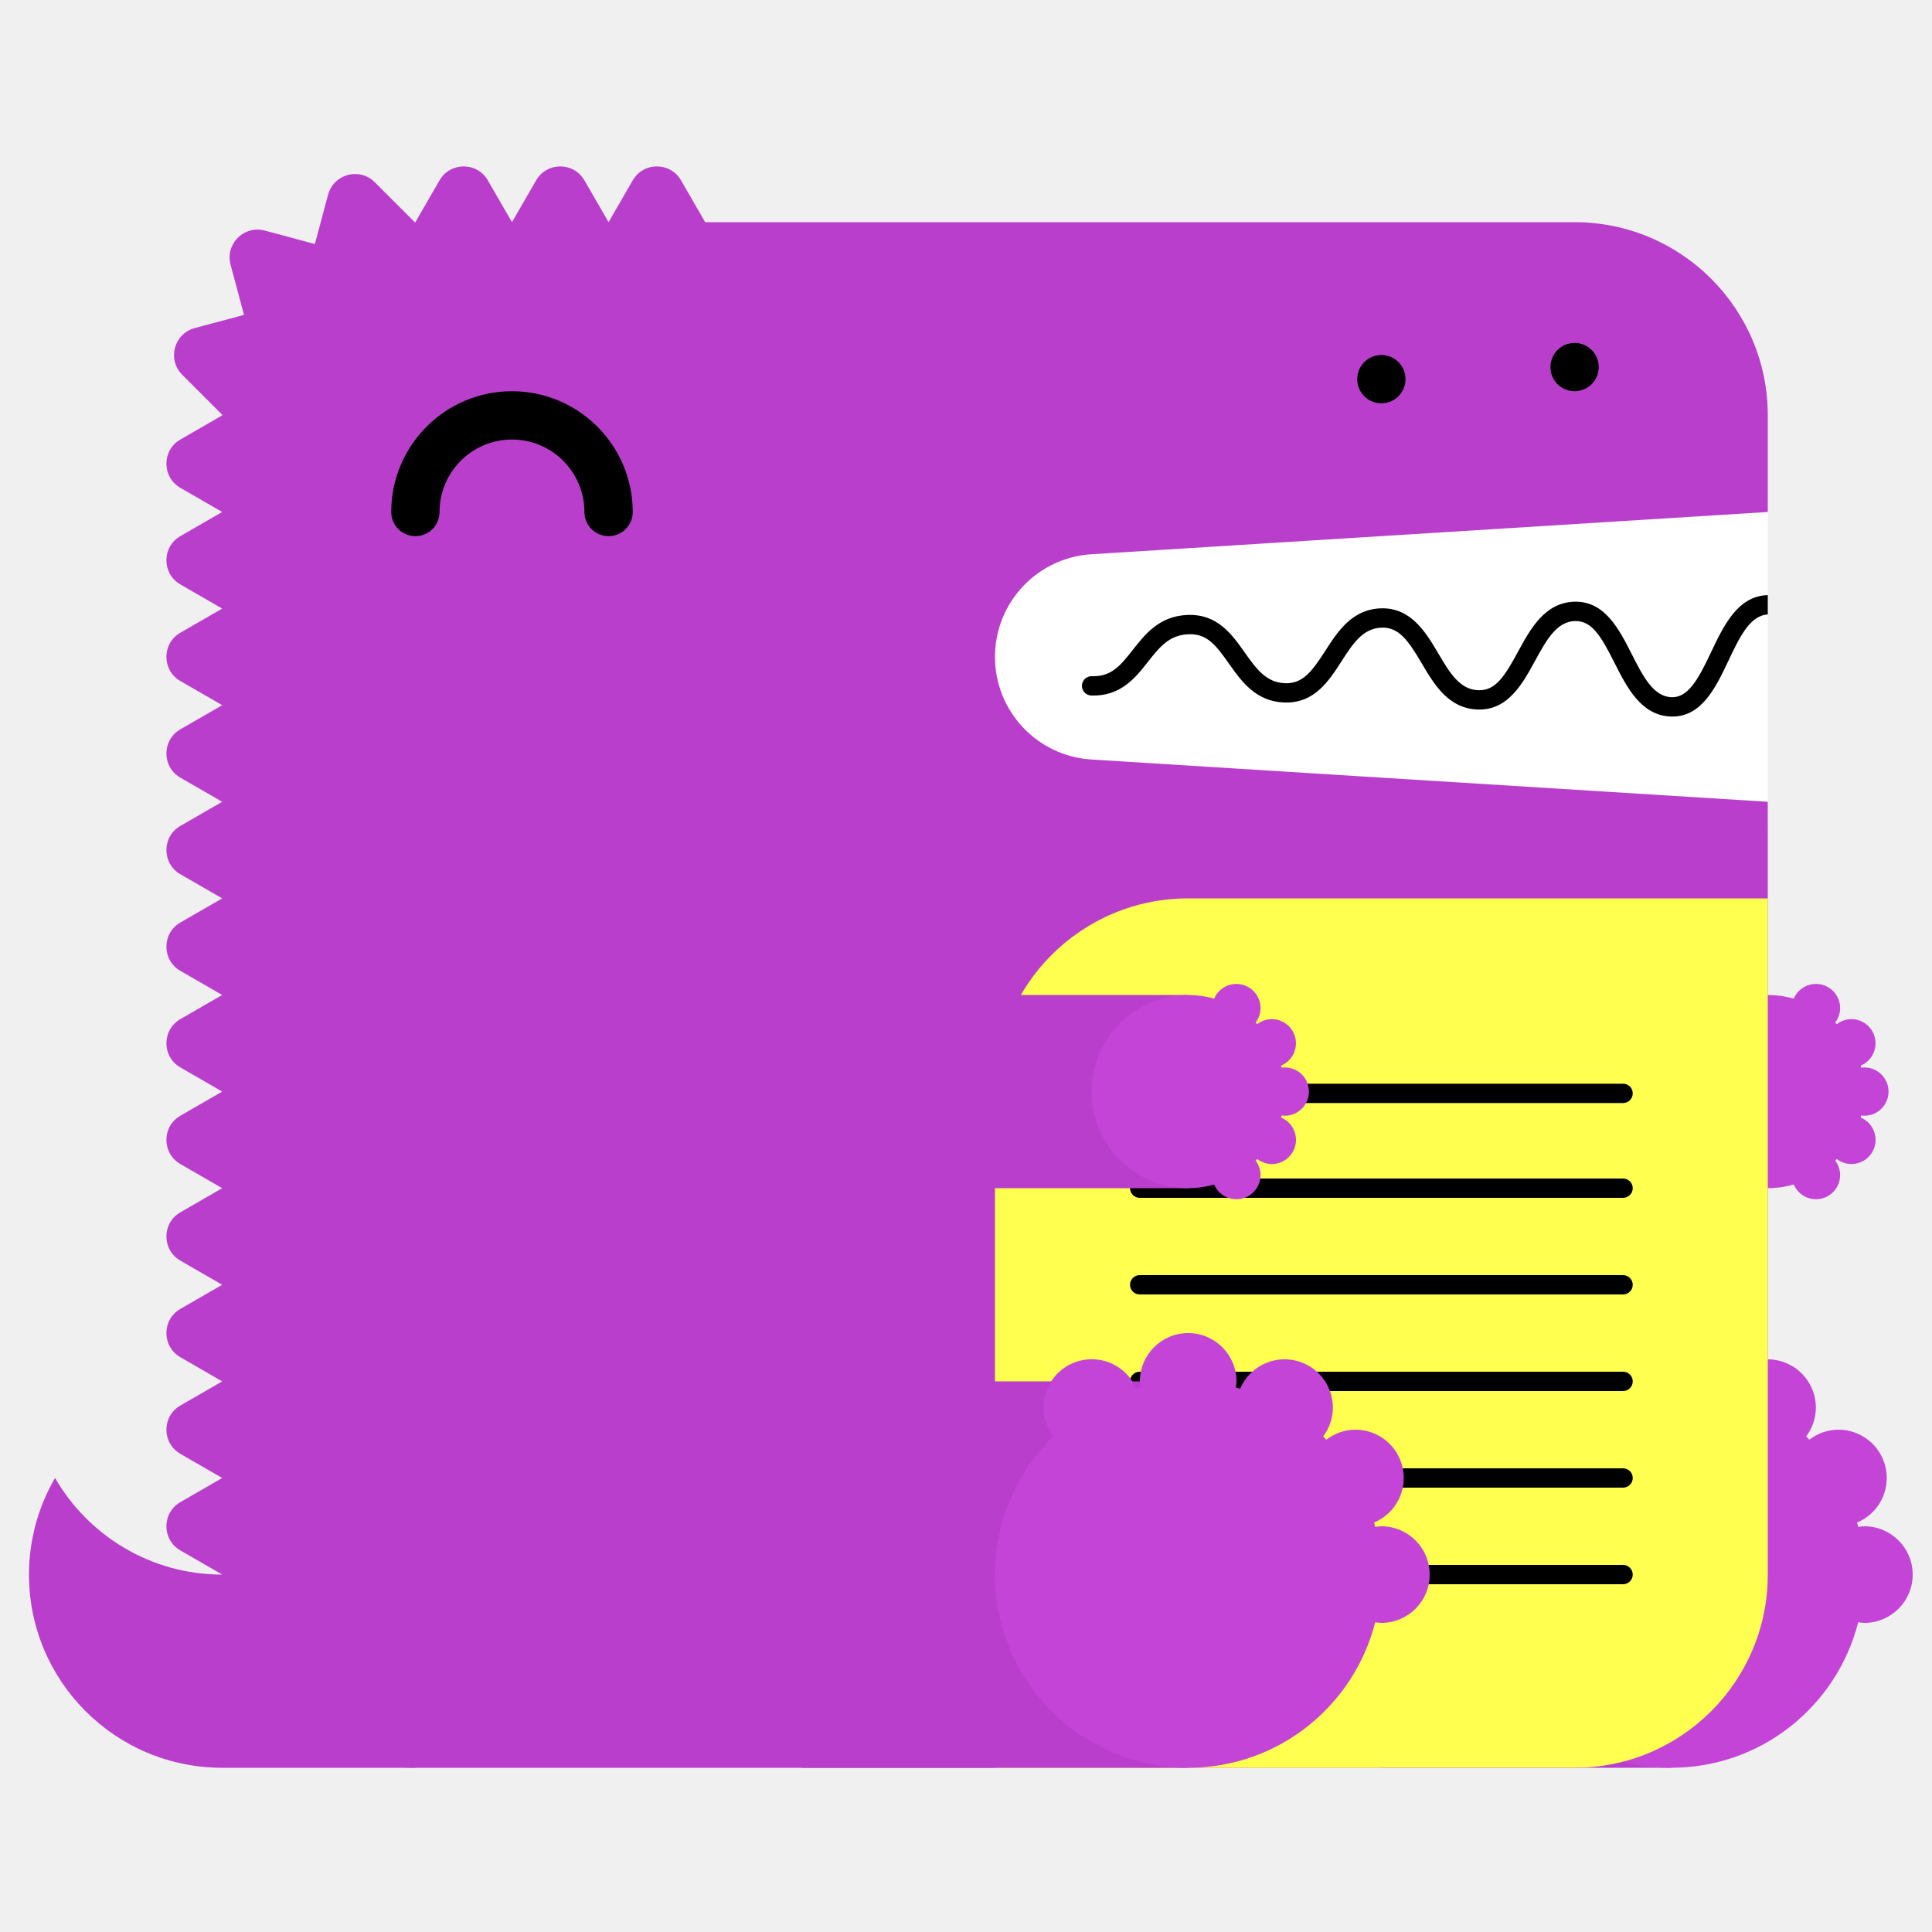
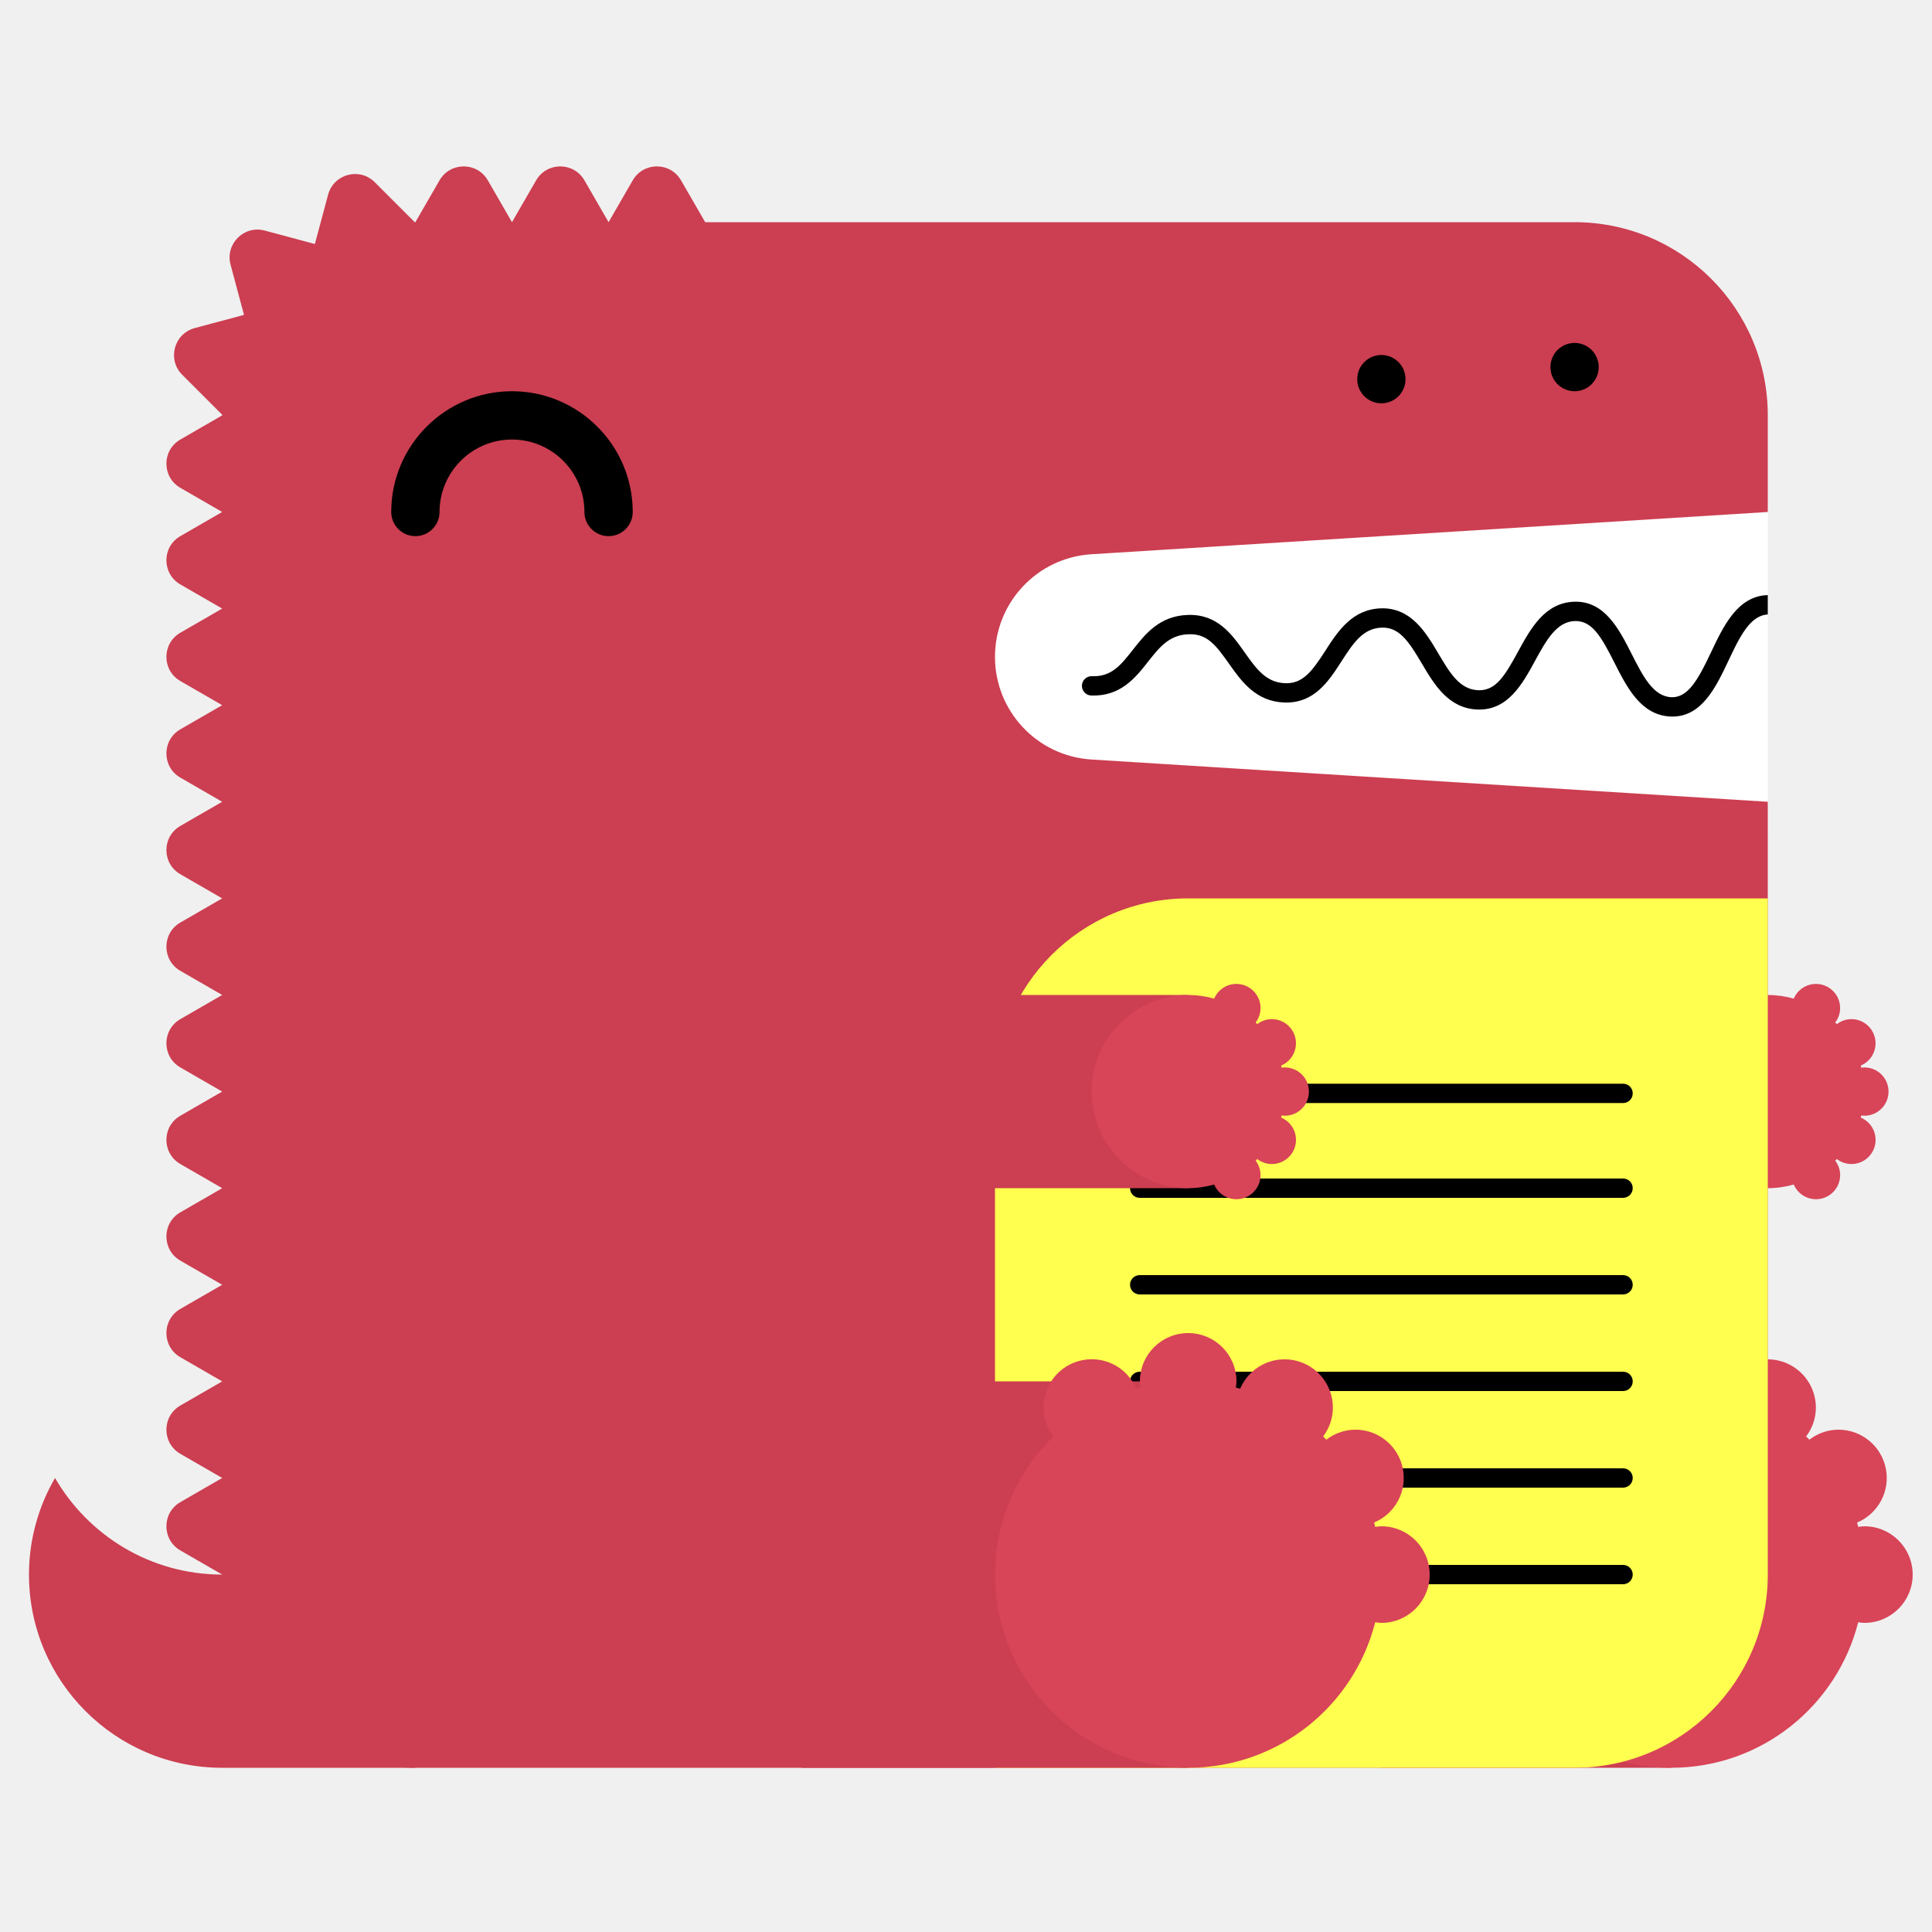
<svg xmlns="http://www.w3.org/2000/svg" width="200" height="200" viewBox="0 0 200 200">
  <g fill="none" fill-rule="evenodd">
    <path fill="#FFF" d="M99 52h84v34H99z" />
-     <path d="M23 163c-7.398 0-13.843-4.027-17.303-10A19.886 19.886 0 0 0 3 163c0 11.046 8.954 20 20 20h20v-20H23z" fill="#b93ecc" />
-     <path d="M112.98 57.376L183 53V43c0-11.046-8.954-20-20-20H73l-2.5-4.33c-1.112-1.925-3.889-1.925-5 0L63 23l-2.5-4.33c-1.111-1.925-3.889-1.925-5 0L53 23l-2.5-4.33c-1.111-1.925-3.889-1.925-5 0L43 23c-.022 0-.042.003-.065.003l-4.142-4.141c-1.57-1.571-4.252-.853-4.828 1.294l-1.369 5.104-5.192-1.392c-2.148-.575-4.111 1.389-3.535 3.536l1.39 5.193-5.102 1.367c-2.148.576-2.867 3.259-1.296 4.83l4.142 4.142c0 .021-.003.042-.003.064l-4.33 2.5c-1.925 1.111-1.925 3.889 0 5L23 53l-4.33 2.5c-1.925 1.111-1.925 3.889 0 5L23 63l-4.33 2.5c-1.925 1.111-1.925 3.889 0 5L23 73l-4.33 2.5c-1.925 1.111-1.925 3.889 0 5L23 83l-4.33 2.5c-1.925 1.111-1.925 3.889 0 5L23 93l-4.33 2.5c-1.925 1.111-1.925 3.889 0 5L23 103l-4.33 2.5c-1.925 1.111-1.925 3.889 0 5L23 113l-4.33 2.5c-1.925 1.111-1.925 3.889 0 5L23 123l-4.33 2.5c-1.925 1.111-1.925 3.889 0 5L23 133l-4.33 2.5c-1.925 1.111-1.925 3.889 0 5L23 143l-4.33 2.5c-1.925 1.111-1.925 3.889 0 5L23 153l-4.33 2.5c-1.925 1.111-1.925 3.889 0 5L23 163c0 11.046 8.954 20 20 20h120c11.046 0 20-8.954 20-20V83l-70.02-4.376A10.645 10.645 0 0 1 103 68c0-5.621 4.37-10.273 9.98-10.624" fill="#b93ecc" />
-     <path fill="#b93ecc" d="M143 183h30v-40h-30z" />
-     <path d="M193 158c-.219 0-.428.037-.639.064-.038-.15-.074-.301-.116-.451A5 5 0 0 0 190.32 148a4.96 4.96 0 0 0-3.016 1.036 26.531 26.531 0 0 0-.335-.336 4.955 4.955 0 0 0 1.011-2.987 5 5 0 0 0-9.599-1.959c-.148-.042-.297-.077-.445-.115.027-.211.064-.42.064-.639a5 5 0 0 0-5-5 5 5 0 0 0-5 5c0 .219.037.428.064.639-.148.038-.297.073-.445.115a4.998 4.998 0 0 0-9.599 1.959c0 1.125.384 2.151 1.011 2.987-3.717 3.632-6.031 8.693-6.031 14.3 0 11.046 8.954 20 20 20 9.339 0 17.16-6.41 19.361-15.064.211.027.42.064.639.064a5 5 0 0 0 5-5 5 5 0 0 0-5-5" fill="#c444d8" />
-     <path fill="#b93ecc" d="M153 123h30v-20h-30z" />
-     <path d="M193 115.5a2.5 2.5 0 1 0 0-5c-.109 0-.214.019-.319.032-.02-.075-.037-.15-.058-.225a2.501 2.501 0 0 0-.963-4.807c-.569 0-1.088.197-1.508.518a6.653 6.653 0 0 0-.168-.168c.314-.417.506-.931.506-1.494a2.5 2.5 0 0 0-4.8-.979A9.987 9.987 0 0 0 183 103c-5.522 0-10 4.478-10 10s4.478 10 10 10c.934 0 1.833-.138 2.69-.377a2.5 2.5 0 0 0 4.8-.979c0-.563-.192-1.077-.506-1.494.057-.055.113-.111.168-.168.42.321.939.518 1.508.518a2.5 2.5 0 0 0 .963-4.807c.021-.074.038-.15.058-.225.105.013.21.032.319.032" fill="#c444d8" />
+     <path d="M23 163c-7.398 0-13.843-4.027-17.303-10A19.886 19.886 0 0 0 3 163c0 11.046 8.954 20 20 20h20v-20H23z" fill="#cc3e51" />
+     <path d="M112.98 57.376L183 53V43c0-11.046-8.954-20-20-20H73l-2.5-4.33c-1.112-1.925-3.889-1.925-5 0L63 23l-2.5-4.33c-1.111-1.925-3.889-1.925-5 0L53 23l-2.5-4.33c-1.111-1.925-3.889-1.925-5 0L43 23c-.022 0-.042.003-.065.003l-4.142-4.141c-1.57-1.571-4.252-.853-4.828 1.294l-1.369 5.104-5.192-1.392c-2.148-.575-4.111 1.389-3.535 3.536l1.39 5.193-5.102 1.367c-2.148.576-2.867 3.259-1.296 4.83l4.142 4.142c0 .021-.003.042-.003.064l-4.33 2.5c-1.925 1.111-1.925 3.889 0 5L23 53l-4.33 2.5c-1.925 1.111-1.925 3.889 0 5L23 63l-4.33 2.5c-1.925 1.111-1.925 3.889 0 5L23 73l-4.33 2.5c-1.925 1.111-1.925 3.889 0 5L23 83l-4.33 2.5c-1.925 1.111-1.925 3.889 0 5L23 93l-4.33 2.5c-1.925 1.111-1.925 3.889 0 5L23 103l-4.33 2.5c-1.925 1.111-1.925 3.889 0 5L23 113l-4.33 2.5c-1.925 1.111-1.925 3.889 0 5L23 123l-4.33 2.5c-1.925 1.111-1.925 3.889 0 5L23 133l-4.33 2.5c-1.925 1.111-1.925 3.889 0 5L23 143l-4.33 2.5c-1.925 1.111-1.925 3.889 0 5L23 153l-4.33 2.5c-1.925 1.111-1.925 3.889 0 5L23 163c0 11.046 8.954 20 20 20h120c11.046 0 20-8.954 20-20V83l-70.02-4.376A10.645 10.645 0 0 1 103 68c0-5.621 4.37-10.273 9.98-10.624" fill="#cc3e51" />
+     <path fill="#cc3e51" d="M143 183h30v-40h-30z" />
+     <path d="M193 158c-.219 0-.428.037-.639.064-.038-.15-.074-.301-.116-.451A5 5 0 0 0 190.32 148a4.96 4.96 0 0 0-3.016 1.036 26.531 26.531 0 0 0-.335-.336 4.955 4.955 0 0 0 1.011-2.987 5 5 0 0 0-9.599-1.959c-.148-.042-.297-.077-.445-.115.027-.211.064-.42.064-.639a5 5 0 0 0-5-5 5 5 0 0 0-5 5c0 .219.037.428.064.639-.148.038-.297.073-.445.115a4.998 4.998 0 0 0-9.599 1.959c0 1.125.384 2.151 1.011 2.987-3.717 3.632-6.031 8.693-6.031 14.3 0 11.046 8.954 20 20 20 9.339 0 17.16-6.41 19.361-15.064.211.027.42.064.639.064a5 5 0 0 0 5-5 5 5 0 0 0-5-5" fill="#d84458" />
+     <path fill="#cc3e51" d="M153 123h30v-20h-30z" />
+     <path d="M193 115.5a2.5 2.5 0 1 0 0-5c-.109 0-.214.019-.319.032-.02-.075-.037-.15-.058-.225a2.501 2.501 0 0 0-.963-4.807c-.569 0-1.088.197-1.508.518a6.653 6.653 0 0 0-.168-.168c.314-.417.506-.931.506-1.494a2.5 2.5 0 0 0-4.8-.979A9.987 9.987 0 0 0 183 103c-5.522 0-10 4.478-10 10s4.478 10 10 10c.934 0 1.833-.138 2.69-.377a2.5 2.5 0 0 0 4.8-.979c0-.563-.192-1.077-.506-1.494.057-.055.113-.111.168-.168.42.321.939.518 1.508.518a2.5 2.5 0 0 0 .963-4.807c.021-.074.038-.15.058-.225.105.013.21.032.319.032" fill="#d84458" />
    <path d="M63 55.5a2.5 2.5 0 0 1-2.5-2.5c0-4.136-3.364-7.5-7.5-7.5s-7.5 3.364-7.5 7.5a2.5 2.5 0 1 1-5 0c0-6.893 5.607-12.5 12.5-12.5S65.5 46.107 65.5 53a2.5 2.5 0 0 1-2.5 2.5" fill="#000" />
    <path d="M103 183h60c11.046 0 20-8.954 20-20V93h-60c-11.046 0-20 8.954-20 20v70z" fill="#FFFF50" />
    <path d="M168.02 124h-50.04a1 1 0 1 1 0-2h50.04a1 1 0 1 1 0 2m0 20h-50.04a1 1 0 1 1 0-2h50.04a1 1 0 1 1 0 2m0 20h-50.04a1 1 0 1 1 0-2h50.04a1 1 0 1 1 0 2m0-49.814h-50.04a1 1 0 1 1 0-2h50.04a1 1 0 1 1 0 2m0 19.814h-50.04a1 1 0 1 1 0-2h50.04a1 1 0 1 1 0 2m0 20h-50.04a1 1 0 1 1 0-2h50.04a1 1 0 1 1 0 2M183 61.611c-.012 0-.022-.006-.034-.005-3.09.105-4.552 3.196-5.842 5.923-1.346 2.85-2.387 4.703-4.093 4.647-1.889-.068-2.969-2.202-4.113-4.46-1.314-2.594-2.814-5.536-5.963-5.426-3.046.104-4.513 2.794-5.807 5.167-1.377 2.528-2.314 4.065-4.121 3.994-1.927-.07-2.951-1.805-4.136-3.813-1.321-2.236-2.848-4.75-5.936-4.664-2.994.103-4.465 2.385-5.763 4.4-1.373 2.13-2.335 3.428-4.165 3.351-1.973-.07-2.992-1.51-4.171-3.177-1.324-1.873-2.816-3.993-5.895-3.89-2.928.1-4.399 1.97-5.696 3.618-1.232 1.564-2.194 2.802-4.229 2.724a1 1 0 0 0-.072 2c3.017.101 4.545-1.8 5.872-3.487 1.177-1.496 2.193-2.787 4.193-2.855 1.926-.082 2.829 1.115 4.195 3.045 1.297 1.834 2.769 3.914 5.731 4.021 3.103.104 4.596-2.215 5.918-4.267 1.182-1.834 2.202-3.417 4.15-3.484 1.793-.067 2.769 1.35 4.145 3.681 1.297 2.197 2.766 4.686 5.787 4.796 3.125.108 4.634-2.62 5.949-5.035 1.139-2.088 2.214-4.06 4.119-4.126 1.793-.042 2.728 1.595 4.111 4.33 1.292 2.553 2.757 5.445 5.825 5.556l.169.003c3.064 0 4.518-3.075 5.805-5.794 1.139-2.41 2.217-4.68 4.067-4.773v-2z" fill="#000" />
-     <path fill="#b93ecc" d="M83 183h40v-40H83z" />
-     <path d="M143 158c-.219 0-.428.037-.639.064-.038-.15-.074-.301-.116-.451A5 5 0 0 0 140.32 148a4.96 4.96 0 0 0-3.016 1.036 26.531 26.531 0 0 0-.335-.336 4.955 4.955 0 0 0 1.011-2.987 5 5 0 0 0-9.599-1.959c-.148-.042-.297-.077-.445-.115.027-.211.064-.42.064-.639a5 5 0 0 0-5-5 5 5 0 0 0-5 5c0 .219.037.428.064.639-.148.038-.297.073-.445.115a4.998 4.998 0 0 0-9.599 1.959c0 1.125.384 2.151 1.011 2.987-3.717 3.632-6.031 8.693-6.031 14.3 0 11.046 8.954 20 20 20 9.339 0 17.16-6.41 19.361-15.064.211.027.42.064.639.064a5 5 0 0 0 5-5 5 5 0 0 0-5-5" fill="#c444d8" />
-     <path fill="#b93ecc" d="M83 123h40v-20H83z" />
-     <path d="M133 115.5a2.5 2.5 0 1 0 0-5c-.109 0-.214.019-.319.032-.02-.075-.037-.15-.058-.225a2.501 2.501 0 0 0-.963-4.807c-.569 0-1.088.197-1.508.518a6.653 6.653 0 0 0-.168-.168c.314-.417.506-.931.506-1.494a2.5 2.5 0 0 0-4.8-.979A9.987 9.987 0 0 0 123 103c-5.522 0-10 4.478-10 10s4.478 10 10 10c.934 0 1.833-.138 2.69-.377a2.5 2.5 0 0 0 4.8-.979c0-.563-.192-1.077-.506-1.494.057-.055.113-.111.168-.168.42.321.939.518 1.508.518a2.5 2.5 0 0 0 .963-4.807c.021-.074.038-.15.058-.225.105.013.21.032.319.032" fill="#c444d8" />
+     <path fill="#cc3e51" d="M83 183h40v-40H83z" />
+     <path d="M143 158c-.219 0-.428.037-.639.064-.038-.15-.074-.301-.116-.451A5 5 0 0 0 140.32 148a4.96 4.96 0 0 0-3.016 1.036 26.531 26.531 0 0 0-.335-.336 4.955 4.955 0 0 0 1.011-2.987 5 5 0 0 0-9.599-1.959c-.148-.042-.297-.077-.445-.115.027-.211.064-.42.064-.639a5 5 0 0 0-5-5 5 5 0 0 0-5 5c0 .219.037.428.064.639-.148.038-.297.073-.445.115a4.998 4.998 0 0 0-9.599 1.959c0 1.125.384 2.151 1.011 2.987-3.717 3.632-6.031 8.693-6.031 14.3 0 11.046 8.954 20 20 20 9.339 0 17.16-6.41 19.361-15.064.211.027.42.064.639.064a5 5 0 0 0 5-5 5 5 0 0 0-5-5" fill="#d84458" />
+     <path fill="#cc3e51" d="M83 123h40v-20H83z" />
+     <path d="M133 115.5a2.5 2.5 0 1 0 0-5c-.109 0-.214.019-.319.032-.02-.075-.037-.15-.058-.225a2.501 2.501 0 0 0-.963-4.807c-.569 0-1.088.197-1.508.518a6.653 6.653 0 0 0-.168-.168c.314-.417.506-.931.506-1.494a2.5 2.5 0 0 0-4.8-.979A9.987 9.987 0 0 0 123 103c-5.522 0-10 4.478-10 10s4.478 10 10 10c.934 0 1.833-.138 2.69-.377a2.5 2.5 0 0 0 4.8-.979c0-.563-.192-1.077-.506-1.494.057-.055.113-.111.168-.168.42.321.939.518 1.508.518a2.5 2.5 0 0 0 .963-4.807c.021-.074.038-.15.058-.225.105.013.21.032.319.032" fill="#d84458" />
    <path d="M143 41.75c-.16 0-.33-.02-.49-.05a2.52 2.52 0 0 1-.47-.14c-.15-.06-.29-.14-.431-.23-.13-.09-.259-.2-.38-.31-.109-.12-.219-.24-.309-.38s-.17-.28-.231-.43a2.619 2.619 0 0 1-.189-.96c0-.16.02-.33.05-.49.03-.16.08-.31.139-.47.061-.15.141-.29.231-.43.09-.13.2-.26.309-.38.121-.11.25-.22.38-.31.141-.09.281-.17.431-.23.149-.06.31-.11.47-.14.32-.07.65-.07.98 0 .159.03.32.08.47.14.149.06.29.14.43.23.13.09.259.2.38.31.11.12.22.25.31.38.09.14.17.28.23.43.06.16.11.31.14.47.029.16.05.33.05.49 0 .66-.271 1.31-.73 1.77-.121.11-.25.22-.38.31-.14.09-.281.17-.43.23a2.565 2.565 0 0 1-.96.19m20-1.25c-.66 0-1.3-.27-1.771-.73a3.802 3.802 0 0 1-.309-.38c-.09-.14-.17-.28-.231-.43a2.619 2.619 0 0 1-.189-.96c0-.66.27-1.3.729-1.77.121-.11.25-.22.38-.31.141-.09.281-.17.431-.23.149-.06.31-.11.47-.14.32-.07.66-.07.98 0 .159.03.32.08.47.14.149.06.29.14.43.23.13.09.259.2.38.31.459.47.73 1.11.73 1.77 0 .16-.021.33-.05.49-.03.16-.08.32-.14.47-.07.15-.14.29-.23.43-.09.13-.2.26-.31.38-.121.11-.25.22-.38.31-.14.09-.281.17-.43.23a2.565 2.565 0 0 1-.96.19" fill="#000" />
  </g>
</svg>
